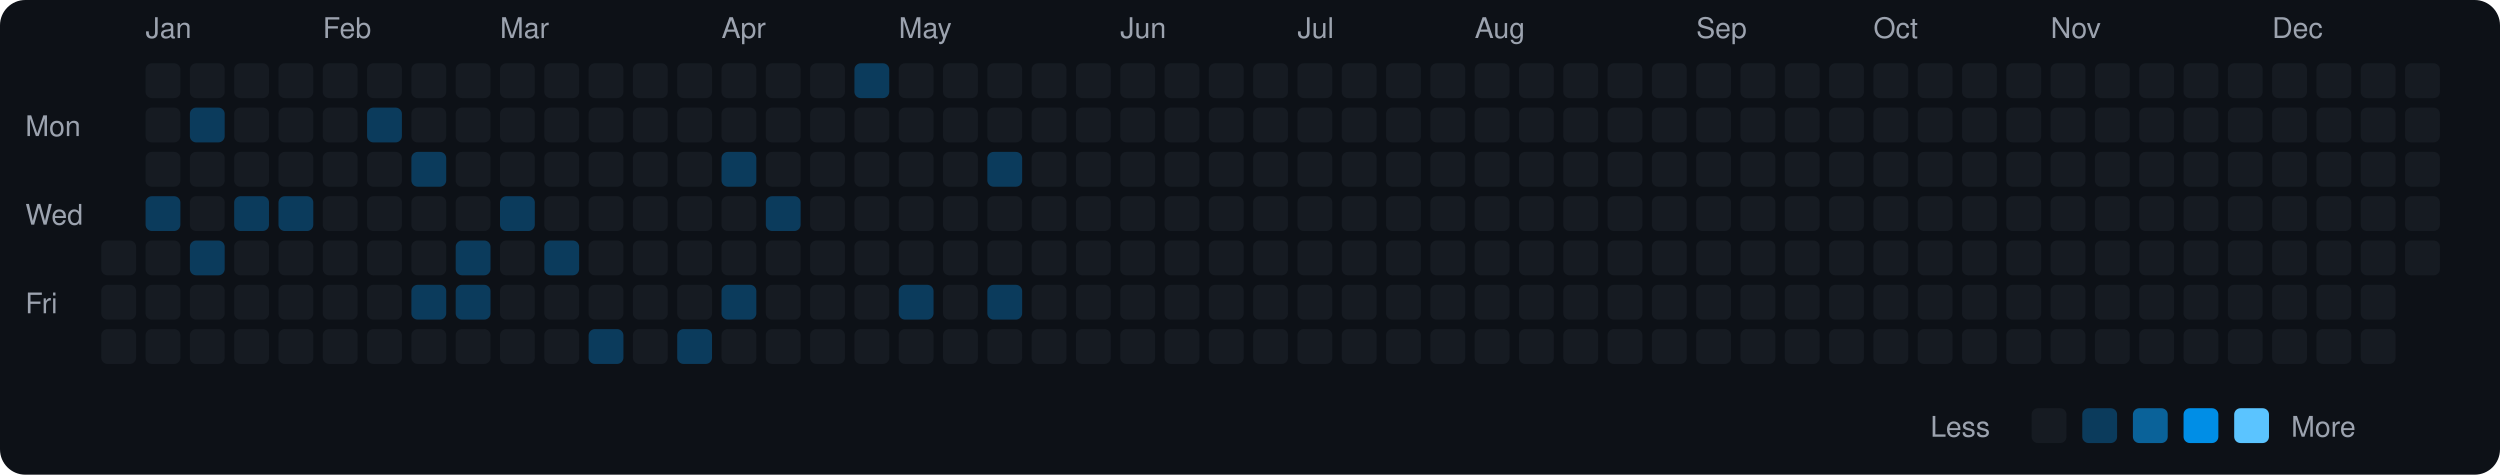
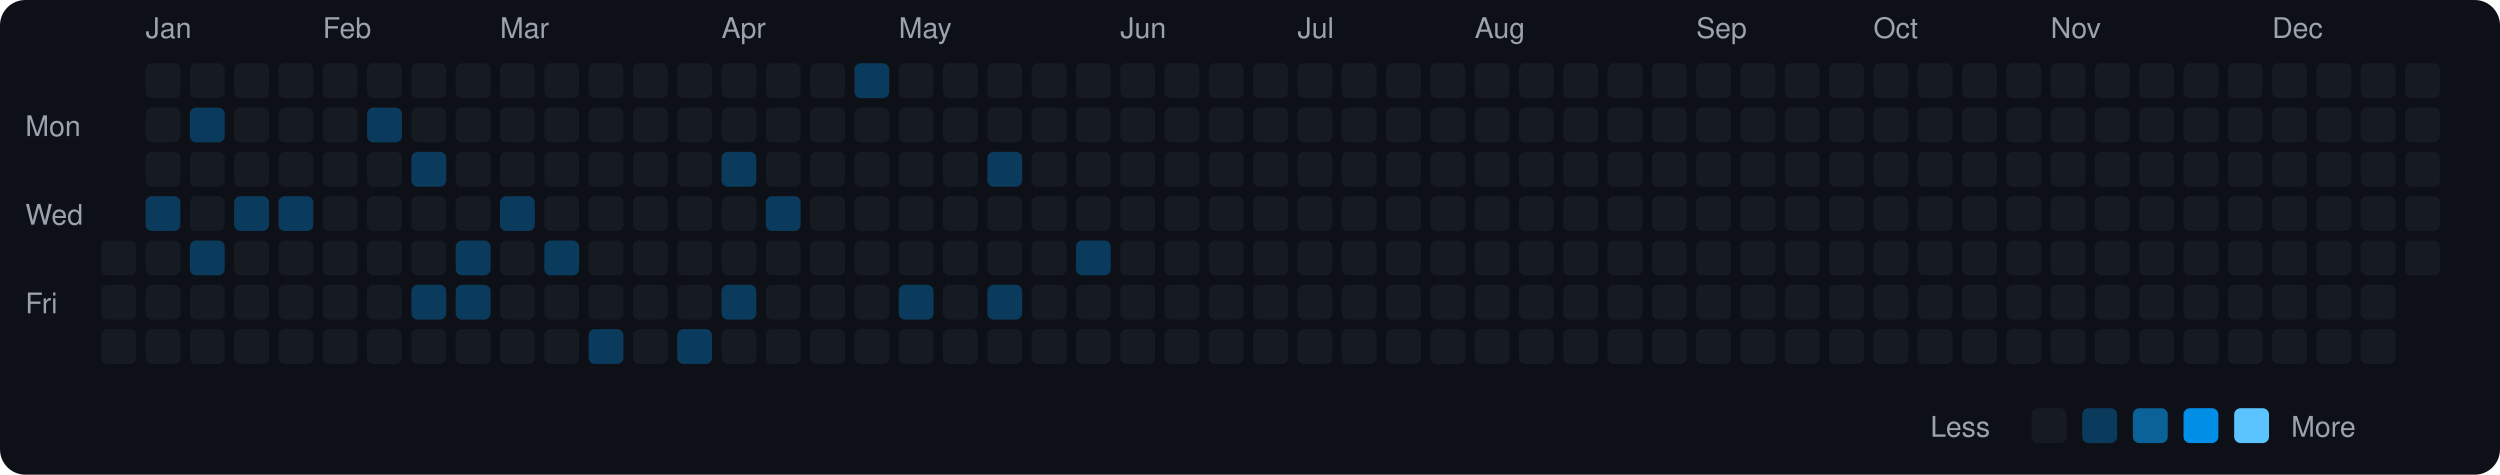
<svg xmlns="http://www.w3.org/2000/svg" viewBox="0 0 790 150" width="790" height="150">
  <rect width="790" height="150" fill="#0d1117" rx="8" ry="8" />
  <text x="8" y="43" fill="#9ca3af" font-size="9" font-family="-apple-system, BlinkMacSystemFont, 'Segoe UI', Helvetica, Arial, sans-serif">Mon</text>
  <text x="8" y="71" fill="#9ca3af" font-size="9" font-family="-apple-system, BlinkMacSystemFont, 'Segoe UI', Helvetica, Arial, sans-serif">Wed</text>
  <text x="8" y="99" fill="#9ca3af" font-size="9" font-family="-apple-system, BlinkMacSystemFont, 'Segoe UI', Helvetica, Arial, sans-serif">Fri</text>
  <rect x="32" y="76" width="11" height="11" rx="2" ry="2" fill="#161b22">
    </rect>
  <rect x="32" y="90" width="11" height="11" rx="2" ry="2" fill="#161b22">
    </rect>
  <rect x="32" y="104" width="11" height="11" rx="2" ry="2" fill="#161b22">
    </rect>
  <text x="46" y="12" fill="#9ca3af" font-size="9" font-family="-apple-system, BlinkMacSystemFont, 'Segoe UI', Helvetica, Arial, sans-serif">Jan</text>
  <rect x="46" y="20" width="11" height="11" rx="2" ry="2" fill="#161b22">
    </rect>
  <rect x="46" y="34" width="11" height="11" rx="2" ry="2" fill="#161b22">
    </rect>
  <rect x="46" y="48" width="11" height="11" rx="2" ry="2" fill="#161b22">
    </rect>
  <rect x="46" y="62" width="11" height="11" rx="2" ry="2" fill="#0b3b5c">
    </rect>
  <rect x="46" y="76" width="11" height="11" rx="2" ry="2" fill="#161b22">
    </rect>
  <rect x="46" y="90" width="11" height="11" rx="2" ry="2" fill="#161b22">
    </rect>
  <rect x="46" y="104" width="11" height="11" rx="2" ry="2" fill="#161b22">
    </rect>
  <rect x="60" y="20" width="11" height="11" rx="2" ry="2" fill="#161b22">
    </rect>
  <rect x="60" y="34" width="11" height="11" rx="2" ry="2" fill="#0b3b5c">
    </rect>
  <rect x="60" y="48" width="11" height="11" rx="2" ry="2" fill="#161b22">
    </rect>
  <rect x="60" y="62" width="11" height="11" rx="2" ry="2" fill="#161b22">
    </rect>
  <rect x="60" y="76" width="11" height="11" rx="2" ry="2" fill="#0b3b5c">
    </rect>
  <rect x="60" y="90" width="11" height="11" rx="2" ry="2" fill="#161b22">
    </rect>
  <rect x="60" y="104" width="11" height="11" rx="2" ry="2" fill="#161b22">
    </rect>
  <rect x="74" y="20" width="11" height="11" rx="2" ry="2" fill="#161b22">
    </rect>
  <rect x="74" y="34" width="11" height="11" rx="2" ry="2" fill="#161b22">
    </rect>
  <rect x="74" y="48" width="11" height="11" rx="2" ry="2" fill="#161b22">
    </rect>
  <rect x="74" y="62" width="11" height="11" rx="2" ry="2" fill="#0b3b5c">
    </rect>
  <rect x="74" y="76" width="11" height="11" rx="2" ry="2" fill="#161b22">
    </rect>
  <rect x="74" y="90" width="11" height="11" rx="2" ry="2" fill="#161b22">
    </rect>
  <rect x="74" y="104" width="11" height="11" rx="2" ry="2" fill="#161b22">
    </rect>
  <rect x="88" y="20" width="11" height="11" rx="2" ry="2" fill="#161b22">
    </rect>
  <rect x="88" y="34" width="11" height="11" rx="2" ry="2" fill="#161b22">
    </rect>
  <rect x="88" y="48" width="11" height="11" rx="2" ry="2" fill="#161b22">
    </rect>
  <rect x="88" y="62" width="11" height="11" rx="2" ry="2" fill="#0b3b5c">
    </rect>
  <rect x="88" y="76" width="11" height="11" rx="2" ry="2" fill="#161b22">
    </rect>
  <rect x="88" y="90" width="11" height="11" rx="2" ry="2" fill="#161b22">
    </rect>
  <rect x="88" y="104" width="11" height="11" rx="2" ry="2" fill="#161b22">
    </rect>
  <text x="102" y="12" fill="#9ca3af" font-size="9" font-family="-apple-system, BlinkMacSystemFont, 'Segoe UI', Helvetica, Arial, sans-serif">Feb</text>
  <rect x="102" y="20" width="11" height="11" rx="2" ry="2" fill="#161b22">
    </rect>
  <rect x="102" y="34" width="11" height="11" rx="2" ry="2" fill="#161b22">
    </rect>
  <rect x="102" y="48" width="11" height="11" rx="2" ry="2" fill="#161b22">
    </rect>
  <rect x="102" y="62" width="11" height="11" rx="2" ry="2" fill="#161b22">
    </rect>
  <rect x="102" y="76" width="11" height="11" rx="2" ry="2" fill="#161b22">
    </rect>
  <rect x="102" y="90" width="11" height="11" rx="2" ry="2" fill="#161b22">
    </rect>
  <rect x="102" y="104" width="11" height="11" rx="2" ry="2" fill="#161b22">
    </rect>
  <rect x="116" y="20" width="11" height="11" rx="2" ry="2" fill="#161b22">
    </rect>
  <rect x="116" y="34" width="11" height="11" rx="2" ry="2" fill="#0b3b5c">
    </rect>
  <rect x="116" y="48" width="11" height="11" rx="2" ry="2" fill="#161b22">
    </rect>
  <rect x="116" y="62" width="11" height="11" rx="2" ry="2" fill="#161b22">
    </rect>
  <rect x="116" y="76" width="11" height="11" rx="2" ry="2" fill="#161b22">
    </rect>
  <rect x="116" y="90" width="11" height="11" rx="2" ry="2" fill="#161b22">
    </rect>
  <rect x="116" y="104" width="11" height="11" rx="2" ry="2" fill="#161b22">
    </rect>
  <rect x="130" y="20" width="11" height="11" rx="2" ry="2" fill="#161b22">
    </rect>
  <rect x="130" y="34" width="11" height="11" rx="2" ry="2" fill="#161b22">
    </rect>
  <rect x="130" y="48" width="11" height="11" rx="2" ry="2" fill="#0b3b5c">
    </rect>
  <rect x="130" y="62" width="11" height="11" rx="2" ry="2" fill="#161b22">
    </rect>
  <rect x="130" y="76" width="11" height="11" rx="2" ry="2" fill="#161b22">
    </rect>
  <rect x="130" y="90" width="11" height="11" rx="2" ry="2" fill="#0b3b5c">
    </rect>
  <rect x="130" y="104" width="11" height="11" rx="2" ry="2" fill="#161b22">
    </rect>
  <rect x="144" y="20" width="11" height="11" rx="2" ry="2" fill="#161b22">
    </rect>
  <rect x="144" y="34" width="11" height="11" rx="2" ry="2" fill="#161b22">
    </rect>
  <rect x="144" y="48" width="11" height="11" rx="2" ry="2" fill="#161b22">
    </rect>
  <rect x="144" y="62" width="11" height="11" rx="2" ry="2" fill="#161b22">
    </rect>
  <rect x="144" y="76" width="11" height="11" rx="2" ry="2" fill="#0b3b5c">
    </rect>
  <rect x="144" y="90" width="11" height="11" rx="2" ry="2" fill="#0b3b5c">
    </rect>
  <rect x="144" y="104" width="11" height="11" rx="2" ry="2" fill="#161b22">
    </rect>
  <text x="158" y="12" fill="#9ca3af" font-size="9" font-family="-apple-system, BlinkMacSystemFont, 'Segoe UI', Helvetica, Arial, sans-serif">Mar</text>
  <rect x="158" y="20" width="11" height="11" rx="2" ry="2" fill="#161b22">
    </rect>
  <rect x="158" y="34" width="11" height="11" rx="2" ry="2" fill="#161b22">
    </rect>
  <rect x="158" y="48" width="11" height="11" rx="2" ry="2" fill="#161b22">
    </rect>
  <rect x="158" y="62" width="11" height="11" rx="2" ry="2" fill="#0b3b5c">
    </rect>
  <rect x="158" y="76" width="11" height="11" rx="2" ry="2" fill="#161b22">
    </rect>
  <rect x="158" y="90" width="11" height="11" rx="2" ry="2" fill="#161b22">
    </rect>
  <rect x="158" y="104" width="11" height="11" rx="2" ry="2" fill="#161b22">
    </rect>
  <rect x="172" y="20" width="11" height="11" rx="2" ry="2" fill="#161b22">
    </rect>
  <rect x="172" y="34" width="11" height="11" rx="2" ry="2" fill="#161b22">
    </rect>
  <rect x="172" y="48" width="11" height="11" rx="2" ry="2" fill="#161b22">
    </rect>
  <rect x="172" y="62" width="11" height="11" rx="2" ry="2" fill="#161b22">
    </rect>
  <rect x="172" y="76" width="11" height="11" rx="2" ry="2" fill="#0b3b5c">
    </rect>
  <rect x="172" y="90" width="11" height="11" rx="2" ry="2" fill="#161b22">
    </rect>
  <rect x="172" y="104" width="11" height="11" rx="2" ry="2" fill="#161b22">
    </rect>
  <rect x="186" y="20" width="11" height="11" rx="2" ry="2" fill="#161b22">
    </rect>
  <rect x="186" y="34" width="11" height="11" rx="2" ry="2" fill="#161b22">
    </rect>
  <rect x="186" y="48" width="11" height="11" rx="2" ry="2" fill="#161b22">
    </rect>
  <rect x="186" y="62" width="11" height="11" rx="2" ry="2" fill="#161b22">
    </rect>
  <rect x="186" y="76" width="11" height="11" rx="2" ry="2" fill="#161b22">
    </rect>
  <rect x="186" y="90" width="11" height="11" rx="2" ry="2" fill="#161b22">
    </rect>
  <rect x="186" y="104" width="11" height="11" rx="2" ry="2" fill="#0b3b5c">
    </rect>
  <rect x="200" y="20" width="11" height="11" rx="2" ry="2" fill="#161b22">
    </rect>
  <rect x="200" y="34" width="11" height="11" rx="2" ry="2" fill="#161b22">
    </rect>
  <rect x="200" y="48" width="11" height="11" rx="2" ry="2" fill="#161b22">
    </rect>
  <rect x="200" y="62" width="11" height="11" rx="2" ry="2" fill="#161b22">
    </rect>
  <rect x="200" y="76" width="11" height="11" rx="2" ry="2" fill="#161b22">
    </rect>
  <rect x="200" y="90" width="11" height="11" rx="2" ry="2" fill="#161b22">
    </rect>
  <rect x="200" y="104" width="11" height="11" rx="2" ry="2" fill="#161b22">
    </rect>
  <rect x="214" y="20" width="11" height="11" rx="2" ry="2" fill="#161b22">
    </rect>
  <rect x="214" y="34" width="11" height="11" rx="2" ry="2" fill="#161b22">
    </rect>
  <rect x="214" y="48" width="11" height="11" rx="2" ry="2" fill="#161b22">
    </rect>
  <rect x="214" y="62" width="11" height="11" rx="2" ry="2" fill="#161b22">
    </rect>
  <rect x="214" y="76" width="11" height="11" rx="2" ry="2" fill="#161b22">
    </rect>
  <rect x="214" y="90" width="11" height="11" rx="2" ry="2" fill="#161b22">
    </rect>
  <rect x="214" y="104" width="11" height="11" rx="2" ry="2" fill="#0b3b5c">
    </rect>
  <text x="228" y="12" fill="#9ca3af" font-size="9" font-family="-apple-system, BlinkMacSystemFont, 'Segoe UI', Helvetica, Arial, sans-serif">Apr</text>
  <rect x="228" y="20" width="11" height="11" rx="2" ry="2" fill="#161b22">
    </rect>
  <rect x="228" y="34" width="11" height="11" rx="2" ry="2" fill="#161b22">
    </rect>
  <rect x="228" y="48" width="11" height="11" rx="2" ry="2" fill="#0b3b5c">
    </rect>
  <rect x="228" y="62" width="11" height="11" rx="2" ry="2" fill="#161b22">
    </rect>
  <rect x="228" y="76" width="11" height="11" rx="2" ry="2" fill="#161b22">
    </rect>
  <rect x="228" y="90" width="11" height="11" rx="2" ry="2" fill="#0b3b5c">
    </rect>
  <rect x="228" y="104" width="11" height="11" rx="2" ry="2" fill="#161b22">
    </rect>
  <rect x="242" y="20" width="11" height="11" rx="2" ry="2" fill="#161b22">
    </rect>
  <rect x="242" y="34" width="11" height="11" rx="2" ry="2" fill="#161b22">
    </rect>
  <rect x="242" y="48" width="11" height="11" rx="2" ry="2" fill="#161b22">
    </rect>
  <rect x="242" y="62" width="11" height="11" rx="2" ry="2" fill="#0b3b5c">
    </rect>
  <rect x="242" y="76" width="11" height="11" rx="2" ry="2" fill="#161b22">
    </rect>
  <rect x="242" y="90" width="11" height="11" rx="2" ry="2" fill="#161b22">
    </rect>
  <rect x="242" y="104" width="11" height="11" rx="2" ry="2" fill="#161b22">
    </rect>
  <rect x="256" y="20" width="11" height="11" rx="2" ry="2" fill="#161b22">
    </rect>
  <rect x="256" y="34" width="11" height="11" rx="2" ry="2" fill="#161b22">
    </rect>
  <rect x="256" y="48" width="11" height="11" rx="2" ry="2" fill="#161b22">
    </rect>
  <rect x="256" y="62" width="11" height="11" rx="2" ry="2" fill="#161b22">
    </rect>
  <rect x="256" y="76" width="11" height="11" rx="2" ry="2" fill="#161b22">
    </rect>
  <rect x="256" y="90" width="11" height="11" rx="2" ry="2" fill="#161b22">
    </rect>
  <rect x="256" y="104" width="11" height="11" rx="2" ry="2" fill="#161b22">
    </rect>
  <rect x="270" y="20" width="11" height="11" rx="2" ry="2" fill="#0b3b5c">
    </rect>
  <rect x="270" y="34" width="11" height="11" rx="2" ry="2" fill="#161b22">
    </rect>
  <rect x="270" y="48" width="11" height="11" rx="2" ry="2" fill="#161b22">
    </rect>
  <rect x="270" y="62" width="11" height="11" rx="2" ry="2" fill="#161b22">
    </rect>
  <rect x="270" y="76" width="11" height="11" rx="2" ry="2" fill="#161b22">
    </rect>
  <rect x="270" y="90" width="11" height="11" rx="2" ry="2" fill="#161b22">
    </rect>
  <rect x="270" y="104" width="11" height="11" rx="2" ry="2" fill="#161b22">
    </rect>
  <text x="284" y="12" fill="#9ca3af" font-size="9" font-family="-apple-system, BlinkMacSystemFont, 'Segoe UI', Helvetica, Arial, sans-serif">May</text>
  <rect x="284" y="20" width="11" height="11" rx="2" ry="2" fill="#161b22">
    </rect>
  <rect x="284" y="34" width="11" height="11" rx="2" ry="2" fill="#161b22">
    </rect>
  <rect x="284" y="48" width="11" height="11" rx="2" ry="2" fill="#161b22">
    </rect>
  <rect x="284" y="62" width="11" height="11" rx="2" ry="2" fill="#161b22">
    </rect>
  <rect x="284" y="76" width="11" height="11" rx="2" ry="2" fill="#161b22">
    </rect>
  <rect x="284" y="90" width="11" height="11" rx="2" ry="2" fill="#0b3b5c">
    </rect>
  <rect x="284" y="104" width="11" height="11" rx="2" ry="2" fill="#161b22">
    </rect>
  <rect x="298" y="20" width="11" height="11" rx="2" ry="2" fill="#161b22">
    </rect>
  <rect x="298" y="34" width="11" height="11" rx="2" ry="2" fill="#161b22">
    </rect>
  <rect x="298" y="48" width="11" height="11" rx="2" ry="2" fill="#161b22">
    </rect>
  <rect x="298" y="62" width="11" height="11" rx="2" ry="2" fill="#161b22">
    </rect>
  <rect x="298" y="76" width="11" height="11" rx="2" ry="2" fill="#161b22">
    </rect>
  <rect x="298" y="90" width="11" height="11" rx="2" ry="2" fill="#161b22">
    </rect>
  <rect x="298" y="104" width="11" height="11" rx="2" ry="2" fill="#161b22">
    </rect>
  <rect x="312" y="20" width="11" height="11" rx="2" ry="2" fill="#161b22">
    </rect>
  <rect x="312" y="34" width="11" height="11" rx="2" ry="2" fill="#161b22">
    </rect>
  <rect x="312" y="48" width="11" height="11" rx="2" ry="2" fill="#0b3b5c">
    </rect>
  <rect x="312" y="62" width="11" height="11" rx="2" ry="2" fill="#161b22">
    </rect>
  <rect x="312" y="76" width="11" height="11" rx="2" ry="2" fill="#161b22">
    </rect>
  <rect x="312" y="90" width="11" height="11" rx="2" ry="2" fill="#0b3b5c">
    </rect>
  <rect x="312" y="104" width="11" height="11" rx="2" ry="2" fill="#161b22">
    </rect>
  <rect x="326" y="20" width="11" height="11" rx="2" ry="2" fill="#161b22">
    </rect>
  <rect x="326" y="34" width="11" height="11" rx="2" ry="2" fill="#161b22">
    </rect>
  <rect x="326" y="48" width="11" height="11" rx="2" ry="2" fill="#161b22">
    </rect>
  <rect x="326" y="62" width="11" height="11" rx="2" ry="2" fill="#161b22">
    </rect>
  <rect x="326" y="76" width="11" height="11" rx="2" ry="2" fill="#161b22">
    </rect>
  <rect x="326" y="90" width="11" height="11" rx="2" ry="2" fill="#161b22">
    </rect>
  <rect x="326" y="104" width="11" height="11" rx="2" ry="2" fill="#161b22">
    </rect>
  <rect x="340" y="20" width="11" height="11" rx="2" ry="2" fill="#161b22">
    </rect>
  <rect x="340" y="34" width="11" height="11" rx="2" ry="2" fill="#161b22">
    </rect>
  <rect x="340" y="48" width="11" height="11" rx="2" ry="2" fill="#161b22">
    </rect>
  <rect x="340" y="62" width="11" height="11" rx="2" ry="2" fill="#161b22">
    </rect>
-   <rect x="340" y="76" width="11" height="11" rx="2" ry="2" fill="#161b22">
+   <rect x="340" y="76" width="11" height="11" rx="2" ry="2" fill="#0b3b5c">
    </rect>
  <rect x="340" y="90" width="11" height="11" rx="2" ry="2" fill="#161b22">
    </rect>
  <rect x="340" y="104" width="11" height="11" rx="2" ry="2" fill="#161b22">
    </rect>
  <text x="354" y="12" fill="#9ca3af" font-size="9" font-family="-apple-system, BlinkMacSystemFont, 'Segoe UI', Helvetica, Arial, sans-serif">Jun</text>
  <rect x="354" y="20" width="11" height="11" rx="2" ry="2" fill="#161b22">
    </rect>
  <rect x="354" y="34" width="11" height="11" rx="2" ry="2" fill="#161b22">
    </rect>
  <rect x="354" y="48" width="11" height="11" rx="2" ry="2" fill="#161b22">
    </rect>
  <rect x="354" y="62" width="11" height="11" rx="2" ry="2" fill="#161b22">
    </rect>
  <rect x="354" y="76" width="11" height="11" rx="2" ry="2" fill="#161b22">
    </rect>
  <rect x="354" y="90" width="11" height="11" rx="2" ry="2" fill="#161b22">
    </rect>
  <rect x="354" y="104" width="11" height="11" rx="2" ry="2" fill="#161b22">
    </rect>
  <rect x="368" y="20" width="11" height="11" rx="2" ry="2" fill="#161b22">
    </rect>
  <rect x="368" y="34" width="11" height="11" rx="2" ry="2" fill="#161b22">
    </rect>
  <rect x="368" y="48" width="11" height="11" rx="2" ry="2" fill="#161b22">
    </rect>
  <rect x="368" y="62" width="11" height="11" rx="2" ry="2" fill="#161b22">
    </rect>
  <rect x="368" y="76" width="11" height="11" rx="2" ry="2" fill="#161b22">
    </rect>
  <rect x="368" y="90" width="11" height="11" rx="2" ry="2" fill="#161b22">
    </rect>
  <rect x="368" y="104" width="11" height="11" rx="2" ry="2" fill="#161b22">
    </rect>
  <rect x="382" y="20" width="11" height="11" rx="2" ry="2" fill="#161b22">
    </rect>
  <rect x="382" y="34" width="11" height="11" rx="2" ry="2" fill="#161b22">
    </rect>
  <rect x="382" y="48" width="11" height="11" rx="2" ry="2" fill="#161b22">
    </rect>
  <rect x="382" y="62" width="11" height="11" rx="2" ry="2" fill="#161b22">
    </rect>
  <rect x="382" y="76" width="11" height="11" rx="2" ry="2" fill="#161b22">
    </rect>
  <rect x="382" y="90" width="11" height="11" rx="2" ry="2" fill="#161b22">
    </rect>
  <rect x="382" y="104" width="11" height="11" rx="2" ry="2" fill="#161b22">
    </rect>
  <rect x="396" y="20" width="11" height="11" rx="2" ry="2" fill="#161b22">
    </rect>
  <rect x="396" y="34" width="11" height="11" rx="2" ry="2" fill="#161b22">
    </rect>
  <rect x="396" y="48" width="11" height="11" rx="2" ry="2" fill="#161b22">
    </rect>
  <rect x="396" y="62" width="11" height="11" rx="2" ry="2" fill="#161b22">
    </rect>
  <rect x="396" y="76" width="11" height="11" rx="2" ry="2" fill="#161b22">
    </rect>
  <rect x="396" y="90" width="11" height="11" rx="2" ry="2" fill="#161b22">
    </rect>
  <rect x="396" y="104" width="11" height="11" rx="2" ry="2" fill="#161b22">
    </rect>
  <text x="410" y="12" fill="#9ca3af" font-size="9" font-family="-apple-system, BlinkMacSystemFont, 'Segoe UI', Helvetica, Arial, sans-serif">Jul</text>
  <rect x="410" y="20" width="11" height="11" rx="2" ry="2" fill="#161b22">
    </rect>
  <rect x="410" y="34" width="11" height="11" rx="2" ry="2" fill="#161b22">
    </rect>
  <rect x="410" y="48" width="11" height="11" rx="2" ry="2" fill="#161b22">
    </rect>
  <rect x="410" y="62" width="11" height="11" rx="2" ry="2" fill="#161b22">
    </rect>
  <rect x="410" y="76" width="11" height="11" rx="2" ry="2" fill="#161b22">
    </rect>
  <rect x="410" y="90" width="11" height="11" rx="2" ry="2" fill="#161b22">
    </rect>
  <rect x="410" y="104" width="11" height="11" rx="2" ry="2" fill="#161b22">
    </rect>
  <rect x="424" y="20" width="11" height="11" rx="2" ry="2" fill="#161b22">
    </rect>
  <rect x="424" y="34" width="11" height="11" rx="2" ry="2" fill="#161b22">
    </rect>
  <rect x="424" y="48" width="11" height="11" rx="2" ry="2" fill="#161b22">
    </rect>
  <rect x="424" y="62" width="11" height="11" rx="2" ry="2" fill="#161b22">
    </rect>
  <rect x="424" y="76" width="11" height="11" rx="2" ry="2" fill="#161b22">
    </rect>
  <rect x="424" y="90" width="11" height="11" rx="2" ry="2" fill="#161b22">
    </rect>
  <rect x="424" y="104" width="11" height="11" rx="2" ry="2" fill="#161b22">
    </rect>
  <rect x="438" y="20" width="11" height="11" rx="2" ry="2" fill="#161b22">
    </rect>
  <rect x="438" y="34" width="11" height="11" rx="2" ry="2" fill="#161b22">
    </rect>
  <rect x="438" y="48" width="11" height="11" rx="2" ry="2" fill="#161b22">
    </rect>
  <rect x="438" y="62" width="11" height="11" rx="2" ry="2" fill="#161b22">
    </rect>
  <rect x="438" y="76" width="11" height="11" rx="2" ry="2" fill="#161b22">
    </rect>
  <rect x="438" y="90" width="11" height="11" rx="2" ry="2" fill="#161b22">
    </rect>
  <rect x="438" y="104" width="11" height="11" rx="2" ry="2" fill="#161b22">
    </rect>
  <rect x="452" y="20" width="11" height="11" rx="2" ry="2" fill="#161b22">
    </rect>
  <rect x="452" y="34" width="11" height="11" rx="2" ry="2" fill="#161b22">
    </rect>
  <rect x="452" y="48" width="11" height="11" rx="2" ry="2" fill="#161b22">
    </rect>
  <rect x="452" y="62" width="11" height="11" rx="2" ry="2" fill="#161b22">
    </rect>
  <rect x="452" y="76" width="11" height="11" rx="2" ry="2" fill="#161b22">
    </rect>
  <rect x="452" y="90" width="11" height="11" rx="2" ry="2" fill="#161b22">
    </rect>
  <rect x="452" y="104" width="11" height="11" rx="2" ry="2" fill="#161b22">
    </rect>
  <text x="466" y="12" fill="#9ca3af" font-size="9" font-family="-apple-system, BlinkMacSystemFont, 'Segoe UI', Helvetica, Arial, sans-serif">Aug</text>
  <rect x="466" y="20" width="11" height="11" rx="2" ry="2" fill="#161b22">
    </rect>
  <rect x="466" y="34" width="11" height="11" rx="2" ry="2" fill="#161b22">
    </rect>
  <rect x="466" y="48" width="11" height="11" rx="2" ry="2" fill="#161b22">
    </rect>
  <rect x="466" y="62" width="11" height="11" rx="2" ry="2" fill="#161b22">
    </rect>
  <rect x="466" y="76" width="11" height="11" rx="2" ry="2" fill="#161b22">
    </rect>
  <rect x="466" y="90" width="11" height="11" rx="2" ry="2" fill="#161b22">
    </rect>
  <rect x="466" y="104" width="11" height="11" rx="2" ry="2" fill="#161b22">
    </rect>
  <rect x="480" y="20" width="11" height="11" rx="2" ry="2" fill="#161b22">
    </rect>
  <rect x="480" y="34" width="11" height="11" rx="2" ry="2" fill="#161b22">
    </rect>
  <rect x="480" y="48" width="11" height="11" rx="2" ry="2" fill="#161b22">
    </rect>
  <rect x="480" y="62" width="11" height="11" rx="2" ry="2" fill="#161b22">
    </rect>
  <rect x="480" y="76" width="11" height="11" rx="2" ry="2" fill="#161b22">
    </rect>
  <rect x="480" y="90" width="11" height="11" rx="2" ry="2" fill="#161b22">
    </rect>
  <rect x="480" y="104" width="11" height="11" rx="2" ry="2" fill="#161b22">
    </rect>
  <rect x="494" y="20" width="11" height="11" rx="2" ry="2" fill="#161b22">
    </rect>
  <rect x="494" y="34" width="11" height="11" rx="2" ry="2" fill="#161b22">
    </rect>
  <rect x="494" y="48" width="11" height="11" rx="2" ry="2" fill="#161b22">
    </rect>
  <rect x="494" y="62" width="11" height="11" rx="2" ry="2" fill="#161b22">
    </rect>
  <rect x="494" y="76" width="11" height="11" rx="2" ry="2" fill="#161b22">
    </rect>
  <rect x="494" y="90" width="11" height="11" rx="2" ry="2" fill="#161b22">
    </rect>
  <rect x="494" y="104" width="11" height="11" rx="2" ry="2" fill="#161b22">
    </rect>
  <rect x="508" y="20" width="11" height="11" rx="2" ry="2" fill="#161b22">
    </rect>
  <rect x="508" y="34" width="11" height="11" rx="2" ry="2" fill="#161b22">
    </rect>
  <rect x="508" y="48" width="11" height="11" rx="2" ry="2" fill="#161b22">
    </rect>
  <rect x="508" y="62" width="11" height="11" rx="2" ry="2" fill="#161b22">
    </rect>
  <rect x="508" y="76" width="11" height="11" rx="2" ry="2" fill="#161b22">
    </rect>
  <rect x="508" y="90" width="11" height="11" rx="2" ry="2" fill="#161b22">
    </rect>
  <rect x="508" y="104" width="11" height="11" rx="2" ry="2" fill="#161b22">
    </rect>
  <rect x="522" y="20" width="11" height="11" rx="2" ry="2" fill="#161b22">
    </rect>
  <rect x="522" y="34" width="11" height="11" rx="2" ry="2" fill="#161b22">
    </rect>
  <rect x="522" y="48" width="11" height="11" rx="2" ry="2" fill="#161b22">
    </rect>
  <rect x="522" y="62" width="11" height="11" rx="2" ry="2" fill="#161b22">
    </rect>
  <rect x="522" y="76" width="11" height="11" rx="2" ry="2" fill="#161b22">
    </rect>
  <rect x="522" y="90" width="11" height="11" rx="2" ry="2" fill="#161b22">
    </rect>
  <rect x="522" y="104" width="11" height="11" rx="2" ry="2" fill="#161b22">
    </rect>
  <text x="536" y="12" fill="#9ca3af" font-size="9" font-family="-apple-system, BlinkMacSystemFont, 'Segoe UI', Helvetica, Arial, sans-serif">Sep</text>
  <rect x="536" y="20" width="11" height="11" rx="2" ry="2" fill="#161b22">
    </rect>
  <rect x="536" y="34" width="11" height="11" rx="2" ry="2" fill="#161b22">
    </rect>
  <rect x="536" y="48" width="11" height="11" rx="2" ry="2" fill="#161b22">
    </rect>
  <rect x="536" y="62" width="11" height="11" rx="2" ry="2" fill="#161b22">
    </rect>
  <rect x="536" y="76" width="11" height="11" rx="2" ry="2" fill="#161b22">
    </rect>
  <rect x="536" y="90" width="11" height="11" rx="2" ry="2" fill="#161b22">
    </rect>
  <rect x="536" y="104" width="11" height="11" rx="2" ry="2" fill="#161b22">
    </rect>
  <rect x="550" y="20" width="11" height="11" rx="2" ry="2" fill="#161b22">
    </rect>
  <rect x="550" y="34" width="11" height="11" rx="2" ry="2" fill="#161b22">
    </rect>
  <rect x="550" y="48" width="11" height="11" rx="2" ry="2" fill="#161b22">
    </rect>
  <rect x="550" y="62" width="11" height="11" rx="2" ry="2" fill="#161b22">
    </rect>
  <rect x="550" y="76" width="11" height="11" rx="2" ry="2" fill="#161b22">
    </rect>
  <rect x="550" y="90" width="11" height="11" rx="2" ry="2" fill="#161b22">
    </rect>
  <rect x="550" y="104" width="11" height="11" rx="2" ry="2" fill="#161b22">
    </rect>
  <rect x="564" y="20" width="11" height="11" rx="2" ry="2" fill="#161b22">
    </rect>
  <rect x="564" y="34" width="11" height="11" rx="2" ry="2" fill="#161b22">
    </rect>
  <rect x="564" y="48" width="11" height="11" rx="2" ry="2" fill="#161b22">
    </rect>
  <rect x="564" y="62" width="11" height="11" rx="2" ry="2" fill="#161b22">
    </rect>
  <rect x="564" y="76" width="11" height="11" rx="2" ry="2" fill="#161b22">
    </rect>
  <rect x="564" y="90" width="11" height="11" rx="2" ry="2" fill="#161b22">
    </rect>
  <rect x="564" y="104" width="11" height="11" rx="2" ry="2" fill="#161b22">
    </rect>
  <rect x="578" y="20" width="11" height="11" rx="2" ry="2" fill="#161b22">
    </rect>
  <rect x="578" y="34" width="11" height="11" rx="2" ry="2" fill="#161b22">
    </rect>
  <rect x="578" y="48" width="11" height="11" rx="2" ry="2" fill="#161b22">
    </rect>
  <rect x="578" y="62" width="11" height="11" rx="2" ry="2" fill="#161b22">
    </rect>
  <rect x="578" y="76" width="11" height="11" rx="2" ry="2" fill="#161b22">
    </rect>
  <rect x="578" y="90" width="11" height="11" rx="2" ry="2" fill="#161b22">
    </rect>
  <rect x="578" y="104" width="11" height="11" rx="2" ry="2" fill="#161b22">
    </rect>
  <text x="592" y="12" fill="#9ca3af" font-size="9" font-family="-apple-system, BlinkMacSystemFont, 'Segoe UI', Helvetica, Arial, sans-serif">Oct</text>
  <rect x="592" y="20" width="11" height="11" rx="2" ry="2" fill="#161b22">
    </rect>
  <rect x="592" y="34" width="11" height="11" rx="2" ry="2" fill="#161b22">
    </rect>
  <rect x="592" y="48" width="11" height="11" rx="2" ry="2" fill="#161b22">
    </rect>
  <rect x="592" y="62" width="11" height="11" rx="2" ry="2" fill="#161b22">
    </rect>
  <rect x="592" y="76" width="11" height="11" rx="2" ry="2" fill="#161b22">
    </rect>
  <rect x="592" y="90" width="11" height="11" rx="2" ry="2" fill="#161b22">
    </rect>
  <rect x="592" y="104" width="11" height="11" rx="2" ry="2" fill="#161b22">
    </rect>
  <rect x="606" y="20" width="11" height="11" rx="2" ry="2" fill="#161b22">
    </rect>
  <rect x="606" y="34" width="11" height="11" rx="2" ry="2" fill="#161b22">
    </rect>
  <rect x="606" y="48" width="11" height="11" rx="2" ry="2" fill="#161b22">
    </rect>
  <rect x="606" y="62" width="11" height="11" rx="2" ry="2" fill="#161b22">
    </rect>
  <rect x="606" y="76" width="11" height="11" rx="2" ry="2" fill="#161b22">
    </rect>
  <rect x="606" y="90" width="11" height="11" rx="2" ry="2" fill="#161b22">
    </rect>
  <rect x="606" y="104" width="11" height="11" rx="2" ry="2" fill="#161b22">
    </rect>
  <rect x="620" y="20" width="11" height="11" rx="2" ry="2" fill="#161b22">
    </rect>
  <rect x="620" y="34" width="11" height="11" rx="2" ry="2" fill="#161b22">
    </rect>
  <rect x="620" y="48" width="11" height="11" rx="2" ry="2" fill="#161b22">
    </rect>
  <rect x="620" y="62" width="11" height="11" rx="2" ry="2" fill="#161b22">
    </rect>
  <rect x="620" y="76" width="11" height="11" rx="2" ry="2" fill="#161b22">
    </rect>
  <rect x="620" y="90" width="11" height="11" rx="2" ry="2" fill="#161b22">
    </rect>
  <rect x="620" y="104" width="11" height="11" rx="2" ry="2" fill="#161b22">
    </rect>
  <rect x="634" y="20" width="11" height="11" rx="2" ry="2" fill="#161b22">
    </rect>
  <rect x="634" y="34" width="11" height="11" rx="2" ry="2" fill="#161b22">
    </rect>
  <rect x="634" y="48" width="11" height="11" rx="2" ry="2" fill="#161b22">
    </rect>
  <rect x="634" y="62" width="11" height="11" rx="2" ry="2" fill="#161b22">
    </rect>
  <rect x="634" y="76" width="11" height="11" rx="2" ry="2" fill="#161b22">
    </rect>
  <rect x="634" y="90" width="11" height="11" rx="2" ry="2" fill="#161b22">
    </rect>
  <rect x="634" y="104" width="11" height="11" rx="2" ry="2" fill="#161b22">
    </rect>
  <text x="648" y="12" fill="#9ca3af" font-size="9" font-family="-apple-system, BlinkMacSystemFont, 'Segoe UI', Helvetica, Arial, sans-serif">Nov</text>
  <rect x="648" y="20" width="11" height="11" rx="2" ry="2" fill="#161b22">
    </rect>
  <rect x="648" y="34" width="11" height="11" rx="2" ry="2" fill="#161b22">
    </rect>
  <rect x="648" y="48" width="11" height="11" rx="2" ry="2" fill="#161b22">
    </rect>
  <rect x="648" y="62" width="11" height="11" rx="2" ry="2" fill="#161b22">
    </rect>
  <rect x="648" y="76" width="11" height="11" rx="2" ry="2" fill="#161b22">
    </rect>
  <rect x="648" y="90" width="11" height="11" rx="2" ry="2" fill="#161b22">
    </rect>
  <rect x="648" y="104" width="11" height="11" rx="2" ry="2" fill="#161b22">
    </rect>
  <rect x="662" y="20" width="11" height="11" rx="2" ry="2" fill="#161b22">
    </rect>
  <rect x="662" y="34" width="11" height="11" rx="2" ry="2" fill="#161b22">
    </rect>
  <rect x="662" y="48" width="11" height="11" rx="2" ry="2" fill="#161b22">
    </rect>
  <rect x="662" y="62" width="11" height="11" rx="2" ry="2" fill="#161b22">
    </rect>
  <rect x="662" y="76" width="11" height="11" rx="2" ry="2" fill="#161b22">
    </rect>
  <rect x="662" y="90" width="11" height="11" rx="2" ry="2" fill="#161b22">
    </rect>
  <rect x="662" y="104" width="11" height="11" rx="2" ry="2" fill="#161b22">
    </rect>
  <rect x="676" y="20" width="11" height="11" rx="2" ry="2" fill="#161b22">
    </rect>
  <rect x="676" y="34" width="11" height="11" rx="2" ry="2" fill="#161b22">
    </rect>
  <rect x="676" y="48" width="11" height="11" rx="2" ry="2" fill="#161b22">
    </rect>
  <rect x="676" y="62" width="11" height="11" rx="2" ry="2" fill="#161b22">
    </rect>
  <rect x="676" y="76" width="11" height="11" rx="2" ry="2" fill="#161b22">
    </rect>
  <rect x="676" y="90" width="11" height="11" rx="2" ry="2" fill="#161b22">
    </rect>
  <rect x="676" y="104" width="11" height="11" rx="2" ry="2" fill="#161b22">
    </rect>
  <rect x="690" y="20" width="11" height="11" rx="2" ry="2" fill="#161b22">
    </rect>
  <rect x="690" y="34" width="11" height="11" rx="2" ry="2" fill="#161b22">
    </rect>
  <rect x="690" y="48" width="11" height="11" rx="2" ry="2" fill="#161b22">
    </rect>
  <rect x="690" y="62" width="11" height="11" rx="2" ry="2" fill="#161b22">
    </rect>
  <rect x="690" y="76" width="11" height="11" rx="2" ry="2" fill="#161b22">
    </rect>
  <rect x="690" y="90" width="11" height="11" rx="2" ry="2" fill="#161b22">
    </rect>
  <rect x="690" y="104" width="11" height="11" rx="2" ry="2" fill="#161b22">
    </rect>
  <rect x="704" y="20" width="11" height="11" rx="2" ry="2" fill="#161b22">
    </rect>
  <rect x="704" y="34" width="11" height="11" rx="2" ry="2" fill="#161b22">
    </rect>
  <rect x="704" y="48" width="11" height="11" rx="2" ry="2" fill="#161b22">
    </rect>
  <rect x="704" y="62" width="11" height="11" rx="2" ry="2" fill="#161b22">
    </rect>
  <rect x="704" y="76" width="11" height="11" rx="2" ry="2" fill="#161b22">
    </rect>
  <rect x="704" y="90" width="11" height="11" rx="2" ry="2" fill="#161b22">
    </rect>
  <rect x="704" y="104" width="11" height="11" rx="2" ry="2" fill="#161b22">
    </rect>
  <text x="718" y="12" fill="#9ca3af" font-size="9" font-family="-apple-system, BlinkMacSystemFont, 'Segoe UI', Helvetica, Arial, sans-serif">Dec</text>
  <rect x="718" y="20" width="11" height="11" rx="2" ry="2" fill="#161b22">
    </rect>
  <rect x="718" y="34" width="11" height="11" rx="2" ry="2" fill="#161b22">
    </rect>
  <rect x="718" y="48" width="11" height="11" rx="2" ry="2" fill="#161b22">
    </rect>
  <rect x="718" y="62" width="11" height="11" rx="2" ry="2" fill="#161b22">
    </rect>
  <rect x="718" y="76" width="11" height="11" rx="2" ry="2" fill="#161b22">
    </rect>
  <rect x="718" y="90" width="11" height="11" rx="2" ry="2" fill="#161b22">
    </rect>
  <rect x="718" y="104" width="11" height="11" rx="2" ry="2" fill="#161b22">
    </rect>
  <rect x="732" y="20" width="11" height="11" rx="2" ry="2" fill="#161b22">
    </rect>
  <rect x="732" y="34" width="11" height="11" rx="2" ry="2" fill="#161b22">
    </rect>
  <rect x="732" y="48" width="11" height="11" rx="2" ry="2" fill="#161b22">
    </rect>
  <rect x="732" y="62" width="11" height="11" rx="2" ry="2" fill="#161b22">
    </rect>
  <rect x="732" y="76" width="11" height="11" rx="2" ry="2" fill="#161b22">
    </rect>
  <rect x="732" y="90" width="11" height="11" rx="2" ry="2" fill="#161b22">
    </rect>
  <rect x="732" y="104" width="11" height="11" rx="2" ry="2" fill="#161b22">
    </rect>
  <rect x="746" y="20" width="11" height="11" rx="2" ry="2" fill="#161b22">
    </rect>
  <rect x="746" y="34" width="11" height="11" rx="2" ry="2" fill="#161b22">
    </rect>
  <rect x="746" y="48" width="11" height="11" rx="2" ry="2" fill="#161b22">
    </rect>
  <rect x="746" y="62" width="11" height="11" rx="2" ry="2" fill="#161b22">
    </rect>
  <rect x="746" y="76" width="11" height="11" rx="2" ry="2" fill="#161b22">
    </rect>
  <rect x="746" y="90" width="11" height="11" rx="2" ry="2" fill="#161b22">
    </rect>
  <rect x="746" y="104" width="11" height="11" rx="2" ry="2" fill="#161b22">
    </rect>
  <rect x="760" y="20" width="11" height="11" rx="2" ry="2" fill="#161b22">
    </rect>
  <rect x="760" y="34" width="11" height="11" rx="2" ry="2" fill="#161b22">
    </rect>
  <rect x="760" y="48" width="11" height="11" rx="2" ry="2" fill="#161b22">
    </rect>
  <rect x="760" y="62" width="11" height="11" rx="2" ry="2" fill="#161b22">
    </rect>
  <rect x="760" y="76" width="11" height="11" rx="2" ry="2" fill="#161b22">
    </rect>
  <text x="610" y="138" fill="#9ca3af" font-size="9" font-family="-apple-system, BlinkMacSystemFont, 'Segoe UI', Helvetica, Arial, sans-serif">Less</text>
  <rect x="642" y="129" width="11" height="11" rx="2" ry="2" fill="#161b22" />
  <rect x="658" y="129" width="11" height="11" rx="2" ry="2" fill="#0b3b5c" />
  <rect x="674" y="129" width="11" height="11" rx="2" ry="2" fill="#0a6299" />
  <rect x="690" y="129" width="11" height="11" rx="2" ry="2" fill="#008ee6" />
  <rect x="706" y="129" width="11" height="11" rx="2" ry="2" fill="#5bc4ff" />
  <text x="724" y="138" fill="#9ca3af" font-size="9" font-family="-apple-system, BlinkMacSystemFont, 'Segoe UI', Helvetica, Arial, sans-serif">More</text>
</svg>
